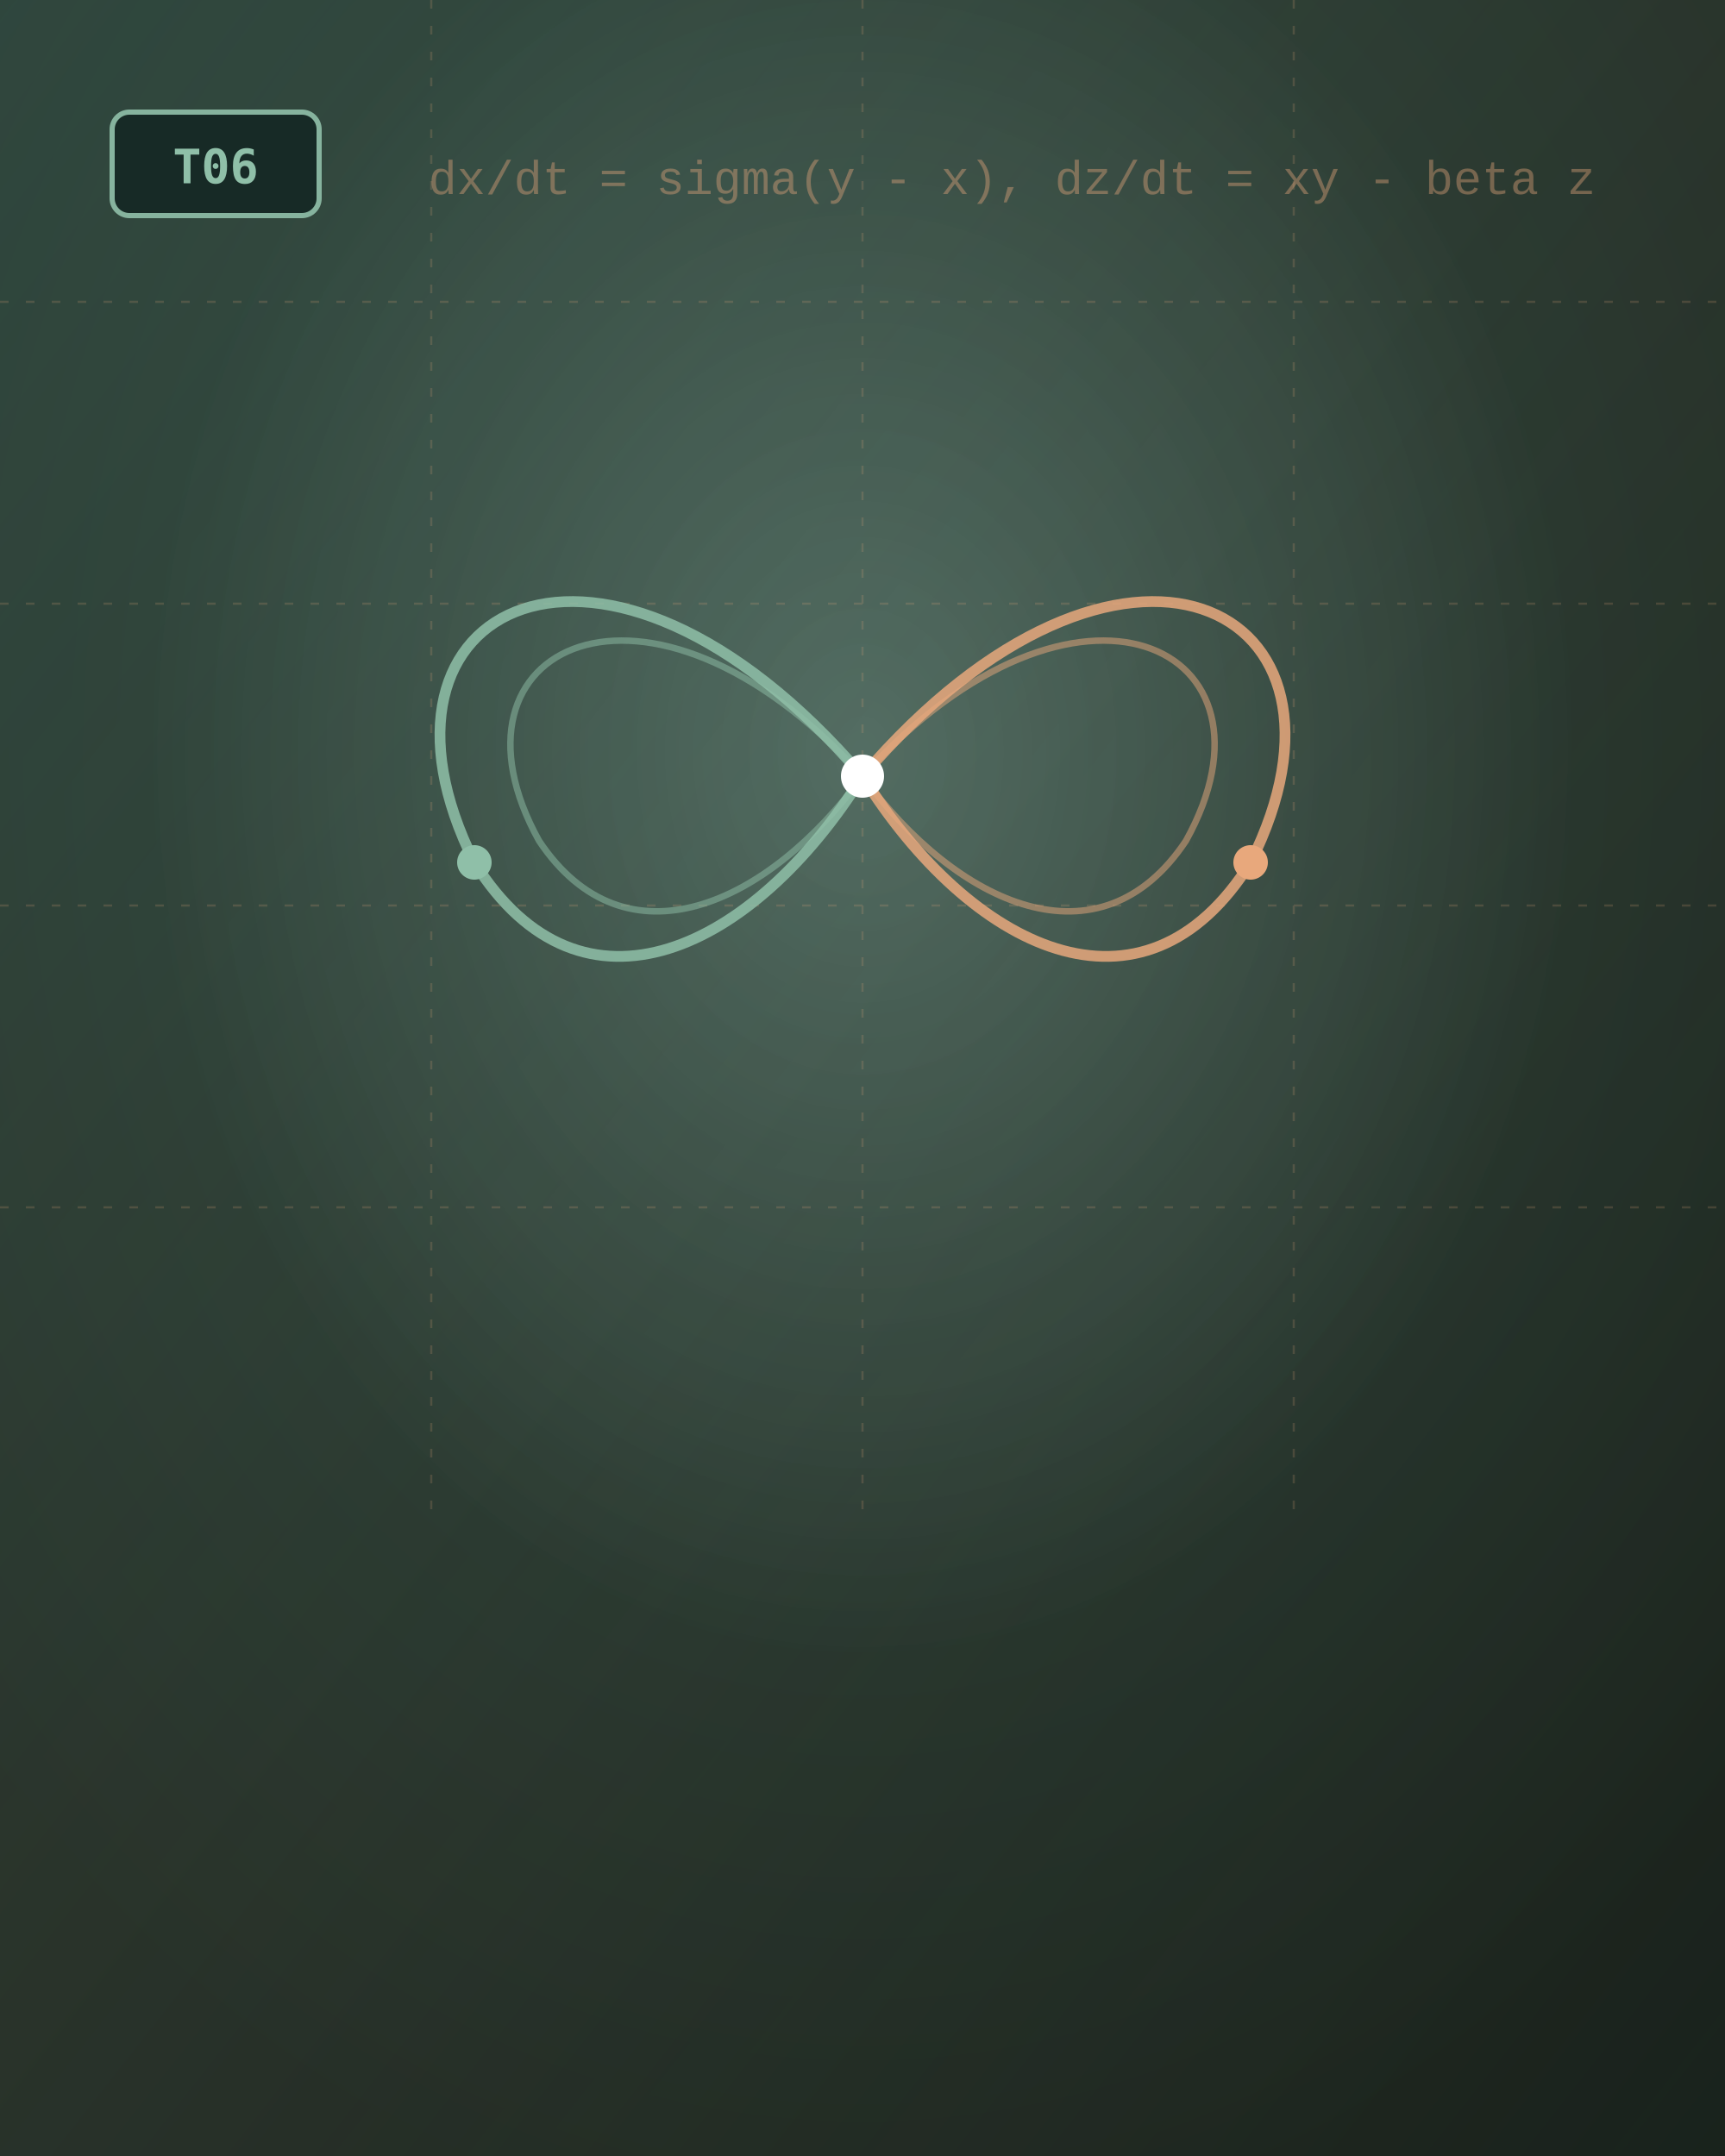
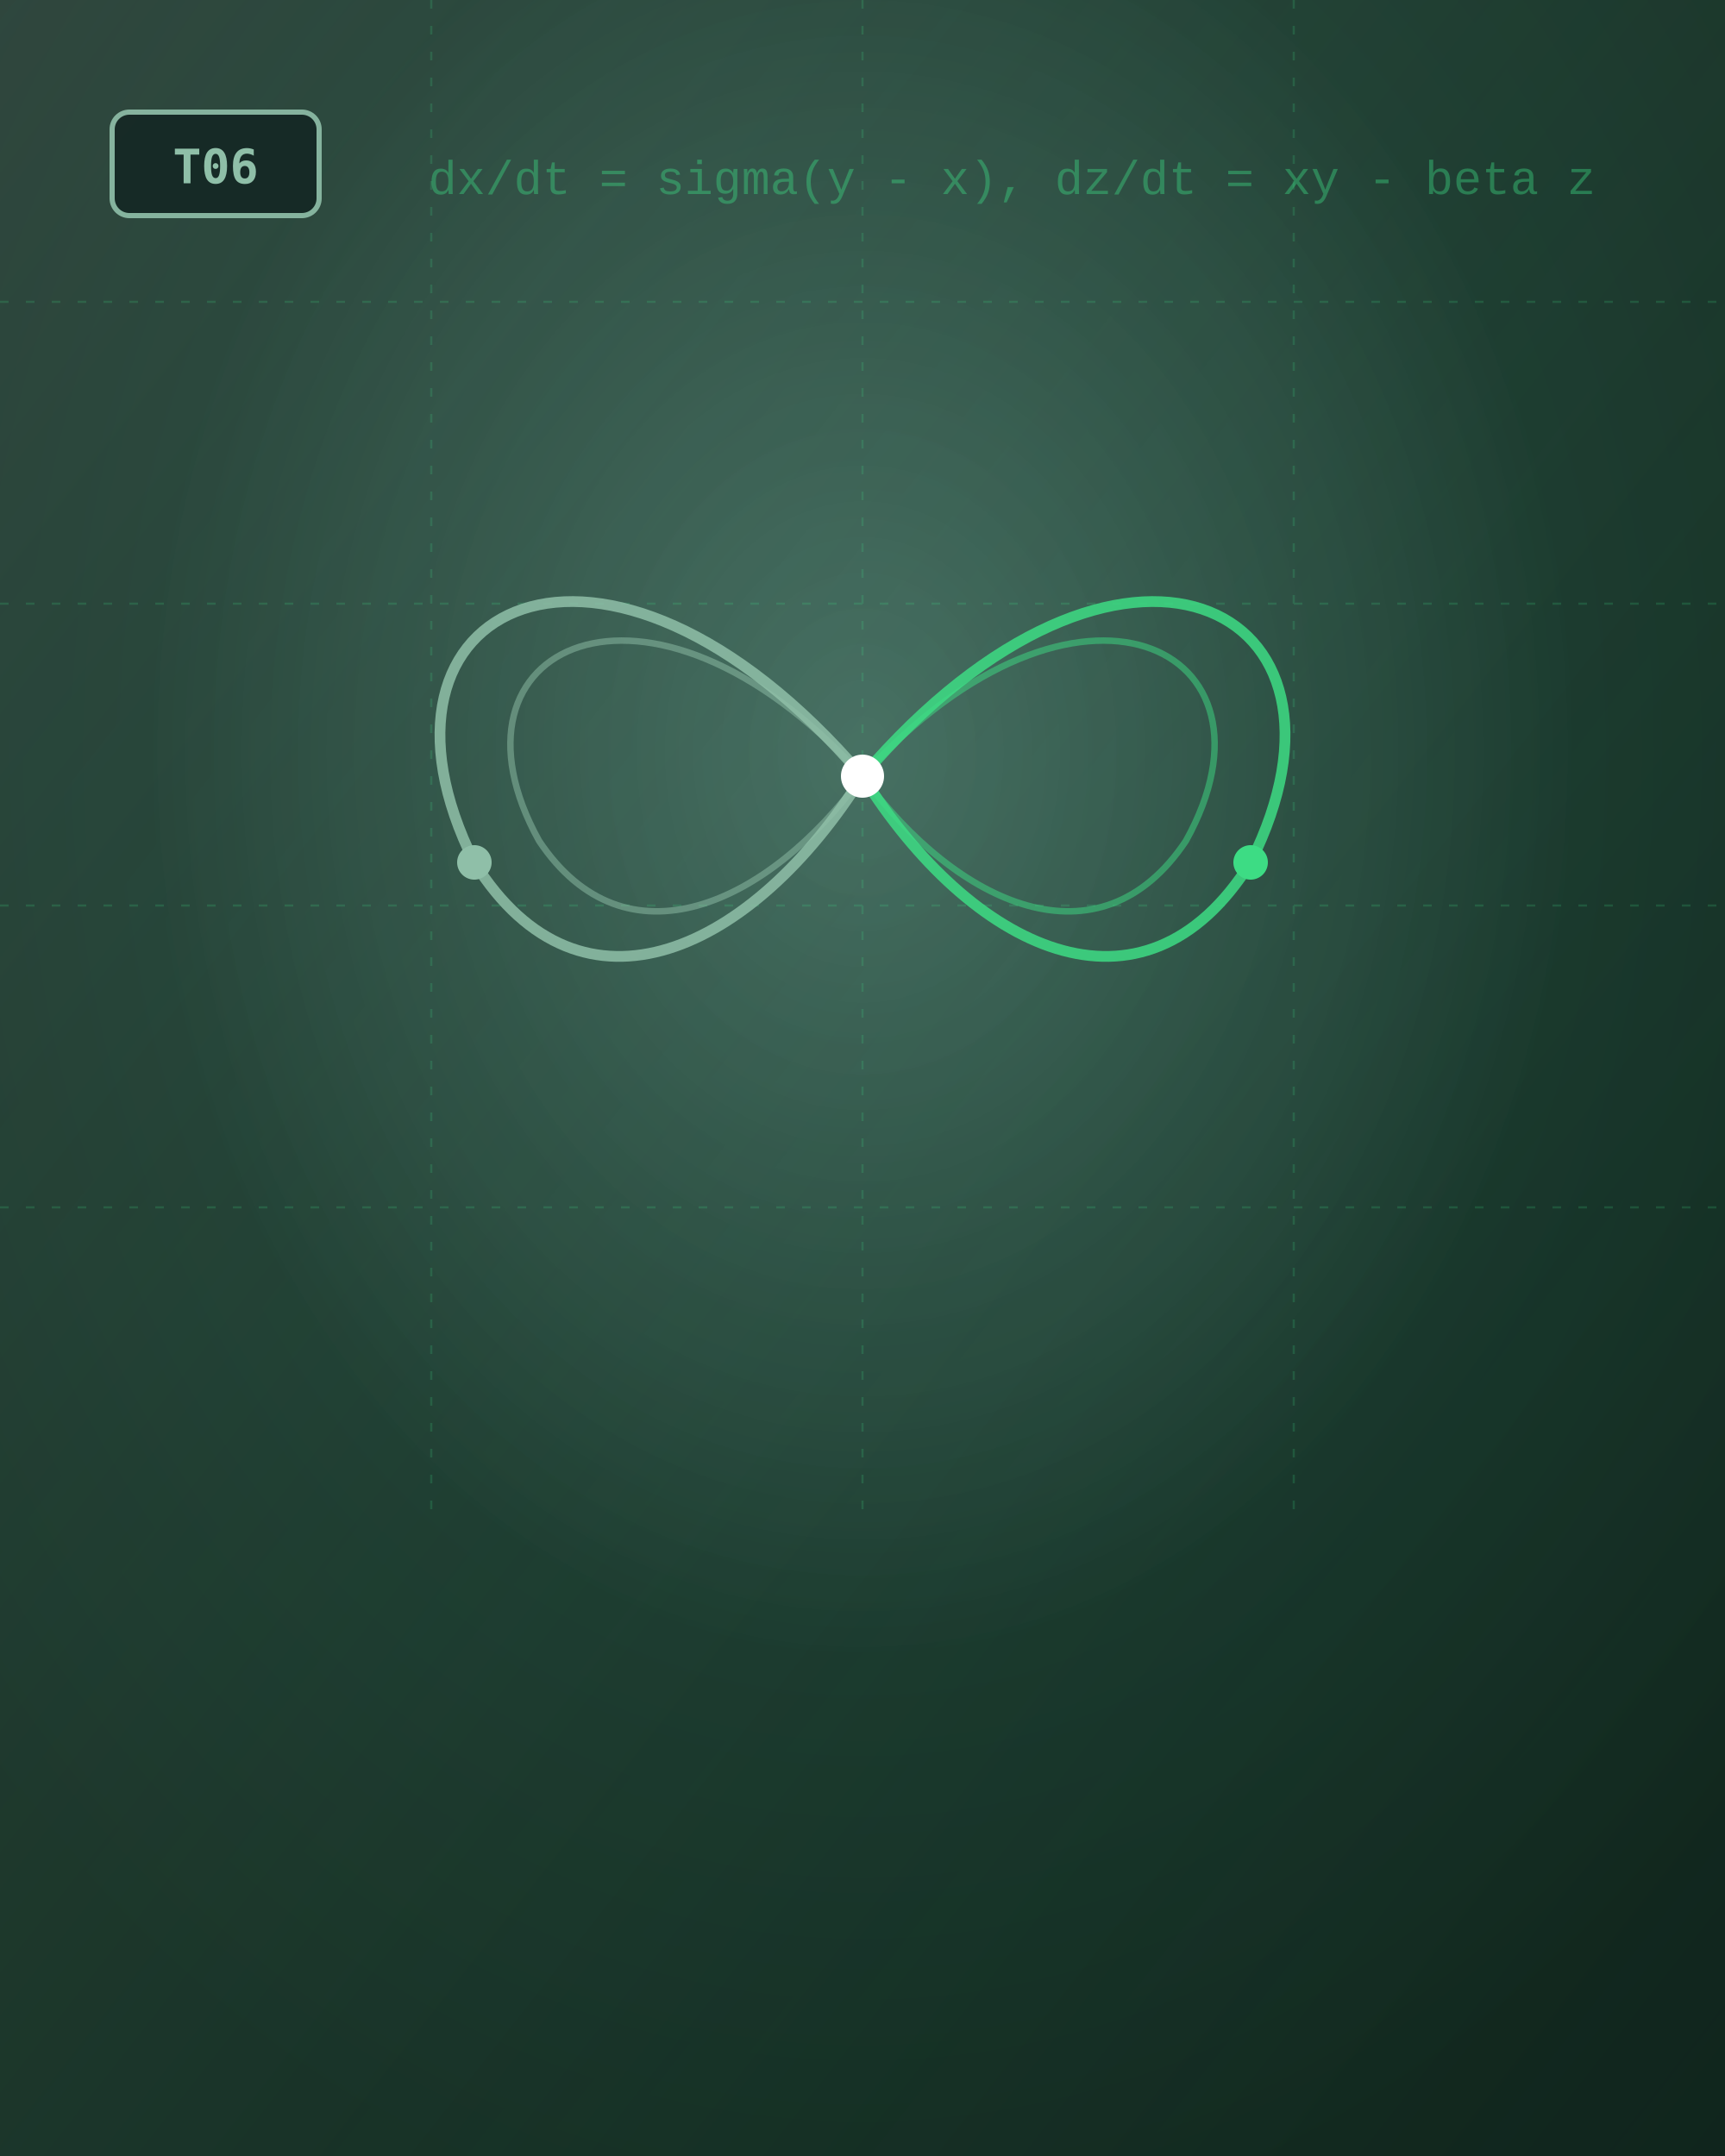
<svg xmlns="http://www.w3.org/2000/svg" width="400" height="500" viewBox="0 0 400 500" fill="none">
  <defs>
    <radialGradient id="bgGrad6" cx="50%" cy="35%" r="70%">
      <stop offset="0%" stop-color="#2C4E47" stop-opacity="0.9" />
      <stop offset="60%" stop-color="#122520" stop-opacity="1" />
      <stop offset="100%" stop-color="#0E1B17" stop-opacity="1" />
    </radialGradient>
    <linearGradient id="glowGrad6" x1="0%" y1="0%" x2="100%" y2="100%">
      <stop offset="0%" stop-color="#8FBFA8" stop-opacity="0.25" />
-       <stop offset="100%" stop-color="#E8A87C" stop-opacity="0.05" />
+       <stop offset="100%" stop-color="#3ddc84" stop-opacity="0.05" />
    </linearGradient>
  </defs>
  <rect width="400" height="500" fill="url(#bgGrad6)" />
  <rect width="400" height="500" fill="url(#glowGrad6)" />
-   <g stroke="#E8A87C" stroke-width="0.5" stroke-dasharray="2 4" opacity="0.18">
+   <g stroke="#3ddc84" stroke-width="0.5" stroke-dasharray="2 4" opacity="0.18">
    <line x1="0" y1="70" x2="400" y2="70" />
    <line x1="0" y1="140" x2="400" y2="140" />
    <line x1="0" y1="210" x2="400" y2="210" />
    <line x1="0" y1="280" x2="400" y2="280" />
    <line x1="100" y1="0" x2="100" y2="350" />
    <line x1="200" y1="0" x2="200" y2="350" />
    <line x1="300" y1="0" x2="300" y2="350" />
  </g>
-   <text x="370" y="45" font-family="'JetBrains Mono', 'Courier New', monospace" font-size="11" fill="#E8A87C" opacity="0.4" text-anchor="end">dx/dt = sigma(y - x), dz/dt = xy - beta z</text>
+   <text x="370" y="45" font-family="'JetBrains Mono', 'Courier New', monospace" font-size="11" fill="#3ddc84" opacity="0.4" text-anchor="end">dx/dt = sigma(y - x), dz/dt = xy - beta z</text>
  <g transform="translate(26, 26)">
    <rect width="48" height="24" rx="4" fill="#142723" stroke="#8FBFA8" stroke-width="1.2" opacity="0.9" />
    <text x="24" y="16.5" font-family="'JetBrains Mono', monospace" font-size="11" font-weight="bold" fill="#8FBFA8" text-anchor="middle">T06</text>
  </g>
  <g>
    <path d="M 200 180 C 140 110, 80 140, 110 200 C 135 240, 175 220, 200 180" fill="none" stroke="#8FBFA8" stroke-width="2.5" opacity="0.85" />
    <path d="M 200 180 C 150 125, 100 150, 125 195 C 145 225, 178 210, 200 180" fill="none" stroke="#8FBFA8" stroke-width="1.5" opacity="0.5" />
-     <path d="M 200 180 C 260 110, 320 140, 290 200 C 265 240, 225 220, 200 180" fill="none" stroke="#E8A87C" stroke-width="2.5" opacity="0.85" />
-     <path d="M 200 180 C 250 125, 300 150, 275 195 C 255 225, 222 210, 200 180" fill="none" stroke="#E8A87C" stroke-width="1.5" opacity="0.5" />
+     <path d="M 200 180 C 260 110, 320 140, 290 200 C 265 240, 225 220, 200 180" fill="none" stroke="#3ddc84" stroke-width="2.5" opacity="0.85" />
+     <path d="M 200 180 C 250 125, 300 150, 275 195 C 255 225, 222 210, 200 180" fill="none" stroke="#3ddc84" stroke-width="1.5" opacity="0.5" />
    <circle cx="200" cy="180" r="5" fill="#ffffff" />
    <circle cx="110" cy="200" r="4" fill="#8FBFA8" />
-     <circle cx="290" cy="200" r="4" fill="#E8A87C" />
+     <circle cx="290" cy="200" r="4" fill="#3ddc84" />
  </g>
</svg>
